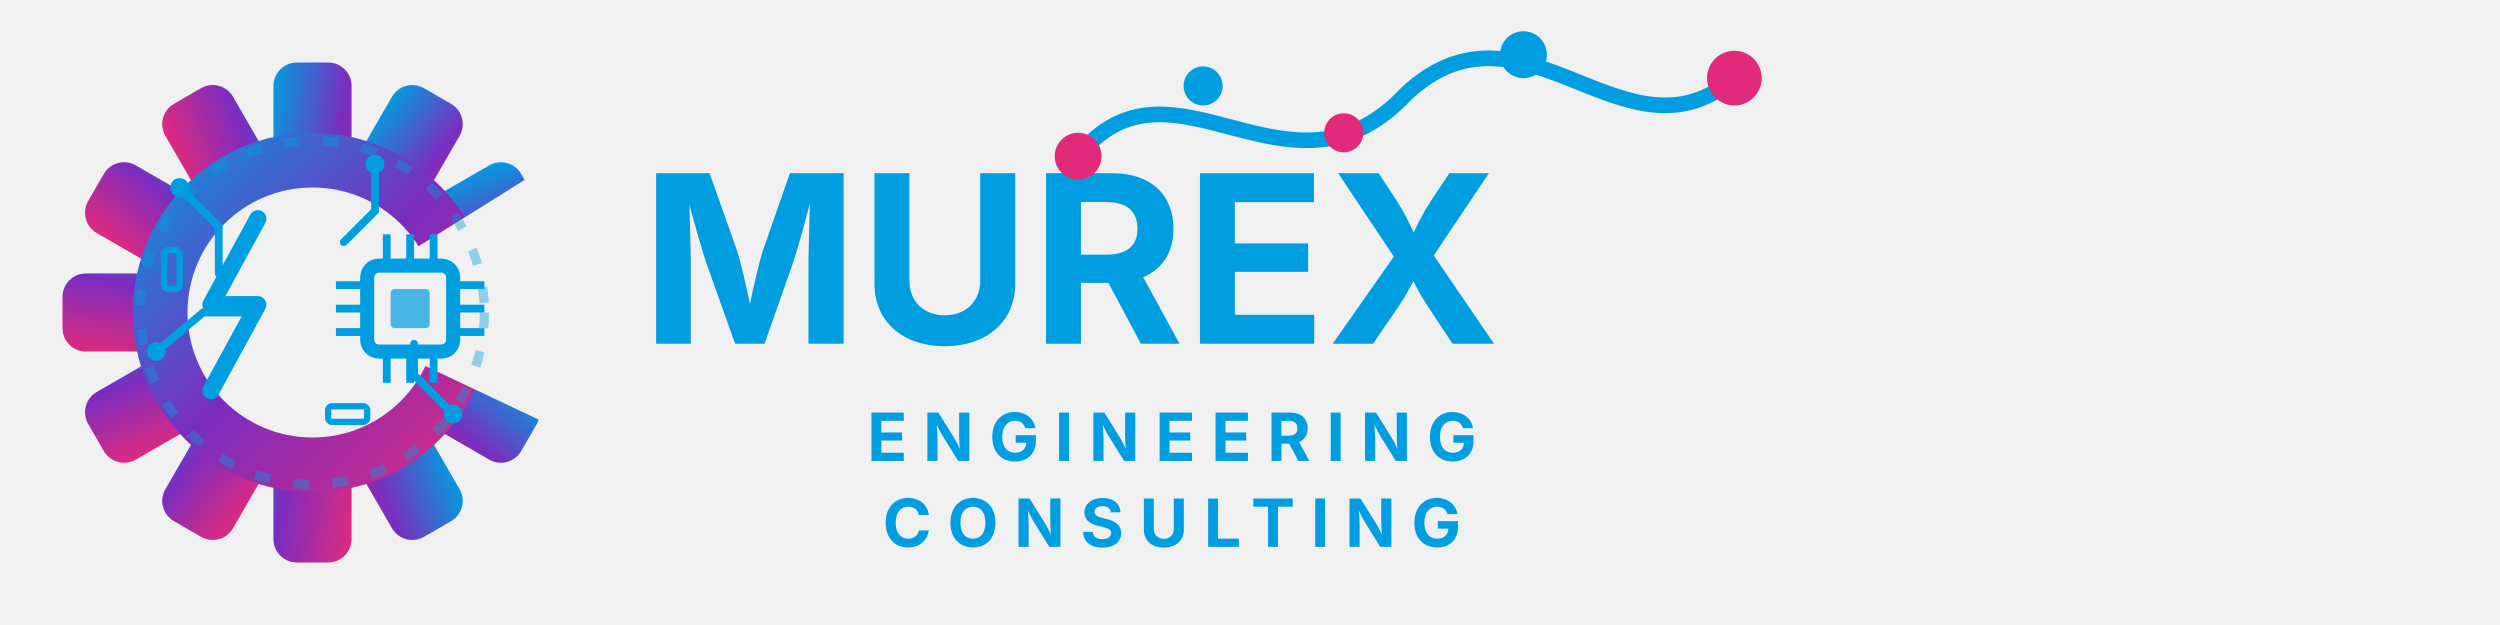
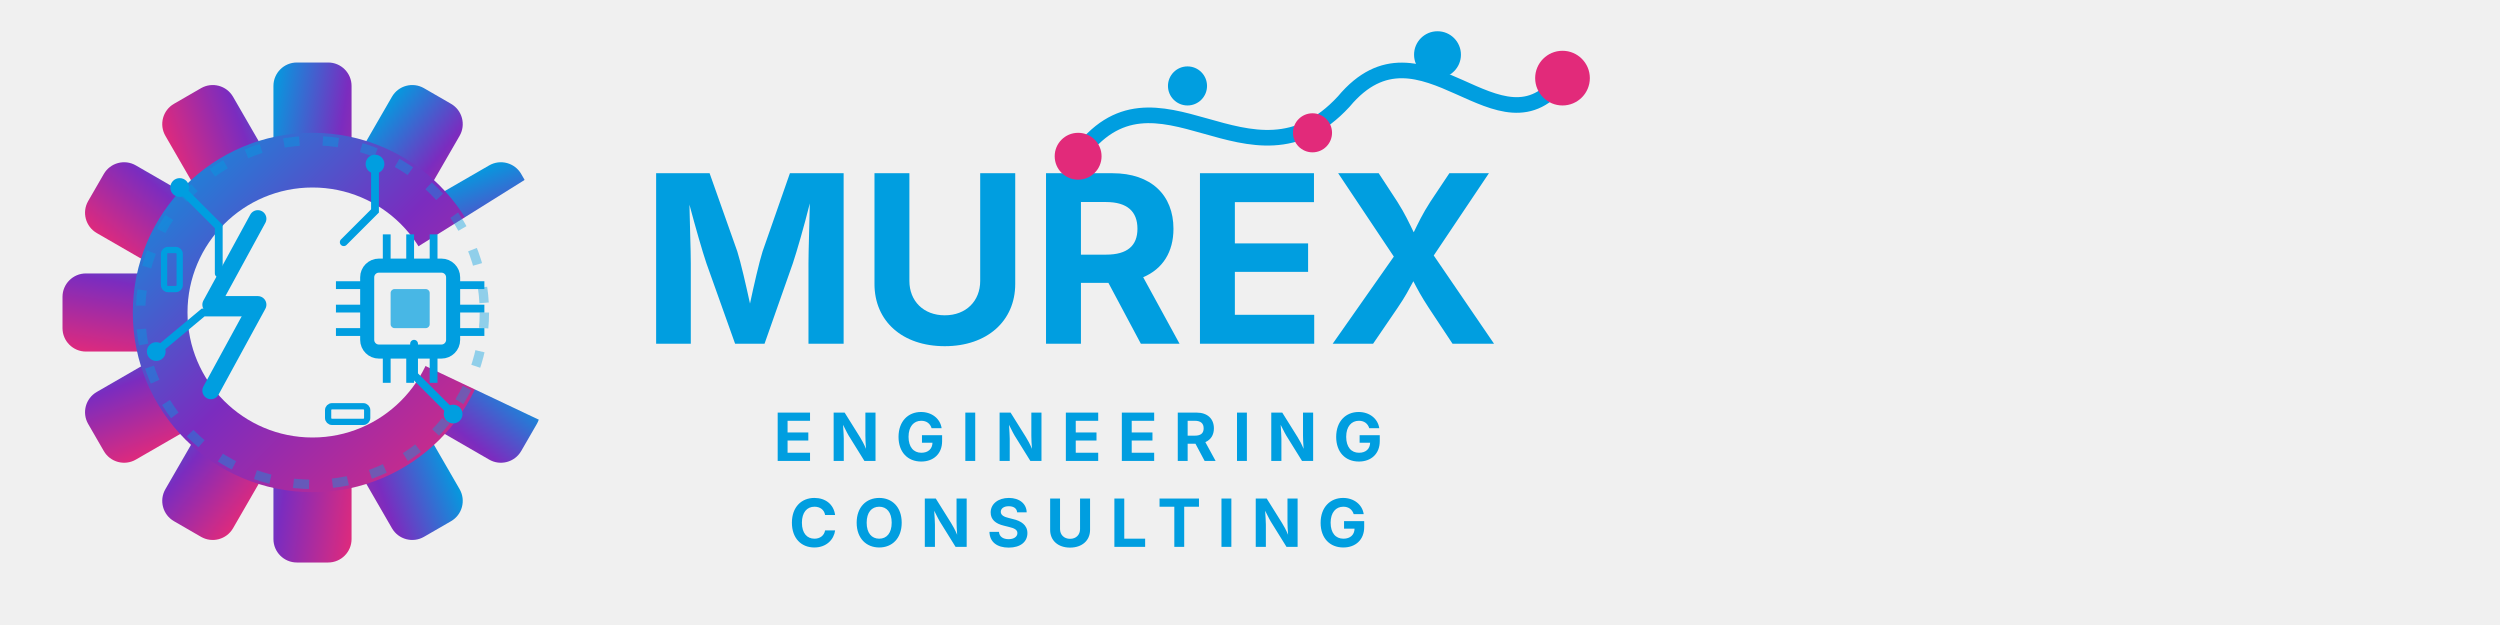
<svg xmlns="http://www.w3.org/2000/svg" viewBox="0 0 320 80" dir="ltr">
  <defs>
    <linearGradient id="emblemGrad" x1="0%" y1="0%" x2="100%" y2="100%">
      <stop offset="0%" stop-color="#009ee0" />
      <stop offset="50%" stop-color="#7b2cbf" />
      <stop offset="100%" stop-color="#e22a7a" />
    </linearGradient>
    <mask id="gearMask">
      <rect x="0" y="0" width="80" height="80" fill="white" />
      <circle cx="40" cy="40" r="16" fill="black" />
      <path d="M 40,40 L 80,15 A 40,40 0 0,1 78,58 Z" fill="black" />
    </mask>
  </defs>
  <g mask="url(#gearMask)">
    <rect x="35" y="8" width="10" height="64" rx="3" fill="url(#emblemGrad)" />
    <rect x="35" y="8" width="10" height="64" rx="3" fill="url(#emblemGrad)" transform="rotate(30 40 40)" />
    <rect x="35" y="8" width="10" height="64" rx="3" fill="url(#emblemGrad)" transform="rotate(60 40 40)" />
    <rect x="35" y="8" width="10" height="64" rx="3" fill="url(#emblemGrad)" transform="rotate(90 40 40)" />
    <rect x="35" y="8" width="10" height="64" rx="3" fill="url(#emblemGrad)" transform="rotate(120 40 40)" />
    <rect x="35" y="8" width="10" height="64" rx="3" fill="url(#emblemGrad)" transform="rotate(150 40 40)" />
    <circle cx="40" cy="40" r="23" fill="url(#emblemGrad)" />
  </g>
  <g>
    <circle cx="40" cy="40" r="22" fill="none" stroke="#009ee0" stroke-width="1.2" stroke-dasharray="2,3" class="logo-stroke-adapt" opacity="0.4" />
    <path d="M 33,28 L 27,39 H 33 L 27,50" fill="none" stroke="#009ee0" stroke-width="2.2" stroke-linecap="round" stroke-linejoin="round" class="logo-stroke-adapt" />
    <rect x="47" y="34" width="11" height="11" rx="1.5" fill="none" stroke="#009ee0" stroke-width="1.8" class="logo-stroke-adapt" />
    <rect x="50" y="37" width="5" height="5" rx="0.5" fill="#009ee0" class="logo-text-adapt" opacity="0.7" />
    <line x1="43" y1="36.5" x2="47" y2="36.5" stroke="#009ee0" stroke-width="1" class="logo-stroke-adapt" />
    <line x1="43" y1="39.5" x2="47" y2="39.5" stroke="#009ee0" stroke-width="1" class="logo-stroke-adapt" />
    <line x1="43" y1="42.5" x2="47" y2="42.5" stroke="#009ee0" stroke-width="1" class="logo-stroke-adapt" />
    <line x1="58" y1="36.5" x2="62" y2="36.5" stroke="#009ee0" stroke-width="1" class="logo-stroke-adapt" />
    <line x1="58" y1="39.5" x2="62" y2="39.5" stroke="#009ee0" stroke-width="1" class="logo-stroke-adapt" />
    <line x1="58" y1="42.5" x2="62" y2="42.5" stroke="#009ee0" stroke-width="1" class="logo-stroke-adapt" />
    <line x1="49.5" y1="30" x2="49.5" y2="34" stroke="#009ee0" stroke-width="1" class="logo-stroke-adapt" />
    <line x1="52.5" y1="30" x2="52.5" y2="34" stroke="#009ee0" stroke-width="1" class="logo-stroke-adapt" />
    <line x1="55.5" y1="30" x2="55.5" y2="34" stroke="#009ee0" stroke-width="1" class="logo-stroke-adapt" />
    <line x1="49.5" y1="45" x2="49.5" y2="49" stroke="#009ee0" stroke-width="1" class="logo-stroke-adapt" />
    <line x1="52.5" y1="45" x2="52.5" y2="49" stroke="#009ee0" stroke-width="1" class="logo-stroke-adapt" />
    <line x1="55.5" y1="45" x2="55.5" y2="49" stroke="#009ee0" stroke-width="1" class="logo-stroke-adapt" />
    <rect x="21" y="32" width="2" height="5" rx="0.5" fill="none" stroke="#009ee0" stroke-width="0.8" class="logo-stroke-adapt" />
    <rect x="42" y="52" width="5" height="2" rx="0.5" fill="none" stroke="#009ee0" stroke-width="0.8" class="logo-stroke-adapt" />
    <path d="M 23,24 L 28,29 V 35" fill="none" stroke="#009ee0" stroke-width="1" stroke-linecap="round" class="logo-stroke-adapt" />
    <circle cx="23" cy="24" r="1.2" fill="#009ee0" class="logo-text-adapt" />
    <path d="M 20,45 L 26,40 H 31" fill="none" stroke="#009ee0" stroke-width="1" stroke-linecap="round" class="logo-stroke-adapt" />
    <circle cx="20" cy="45" r="1.2" fill="#009ee0" class="logo-text-adapt" />
    <path d="M 48,21 V 27 L 44,31" fill="none" stroke="#009ee0" stroke-width="1" stroke-linecap="round" class="logo-stroke-adapt" />
    <circle cx="48" cy="21" r="1.2" fill="#009ee0" class="logo-text-adapt" />
    <path d="M 58,53 L 53,48 V 44" fill="none" stroke="#009ee0" stroke-width="1" stroke-linecap="round" class="logo-stroke-adapt" />
    <circle cx="58" cy="53" r="1.2" fill="#009ee0" class="logo-text-adapt" />
  </g>
  <text x="82" y="44" font-family="'Poppins', 'Inter', sans-serif" font-weight="700" font-size="30" fill="#009ee0" class="logo-text-adapt">MUREX</text>
-   <path d="M 138,20 C 150,5 165,28 180,12 C 195,-2 208,22 222,10" fill="none" stroke="#009ee0" stroke-width="2" stroke-linecap="round" class="logo-stroke-adapt" />
+   <path d="M 138,20 C 148,6 160,26 172,13 C 182,1 192,21 200,10" fill="none" stroke="#009ee0" stroke-width="2" stroke-linecap="round" class="logo-stroke-adapt" />
  <circle cx="138" cy="20" r="3" fill="#e22a7a" />
-   <circle cx="154" cy="11" r="2.5" fill="#009ee0" />
-   <circle cx="172" cy="17" r="2.5" fill="#e22a7a" />
-   <circle cx="195" cy="7" r="3" fill="#009ee0" />
-   <circle cx="222" cy="10" r="3.5" fill="#e22a7a" />
-   <text x="150" y="59" font-family="'Inter', sans-serif" font-weight="700" font-size="8.5" letter-spacing="2" fill="#009ee0" class="logo-subtext-adapt" text-anchor="middle">ENGINEERING</text>
-   <text x="150" y="70" font-family="'Inter', sans-serif" font-weight="700" font-size="8.5" letter-spacing="2" fill="#009ee0" class="logo-subtext-adapt" text-anchor="middle">CONSULTING</text>
+   <circle cx="152" cy="11" r="2.5" fill="#009ee0" />
+   <circle cx="168" cy="17" r="2.5" fill="#e22a7a" />
+   <circle cx="184" cy="7" r="3" fill="#009ee0" />
+   <circle cx="200" cy="10" r="3.5" fill="#e22a7a" />
+   <text x="138" y="59" font-family="'Inter', sans-serif" font-weight="700" font-size="8.5" letter-spacing="2" fill="#009ee0" class="logo-subtext-adapt" text-anchor="middle">ENGINEERING</text>
+   <text x="138" y="70" font-family="'Inter', sans-serif" font-weight="700" font-size="8.5" letter-spacing="2" fill="#009ee0" class="logo-subtext-adapt" text-anchor="middle">CONSULTING</text>
</svg>
